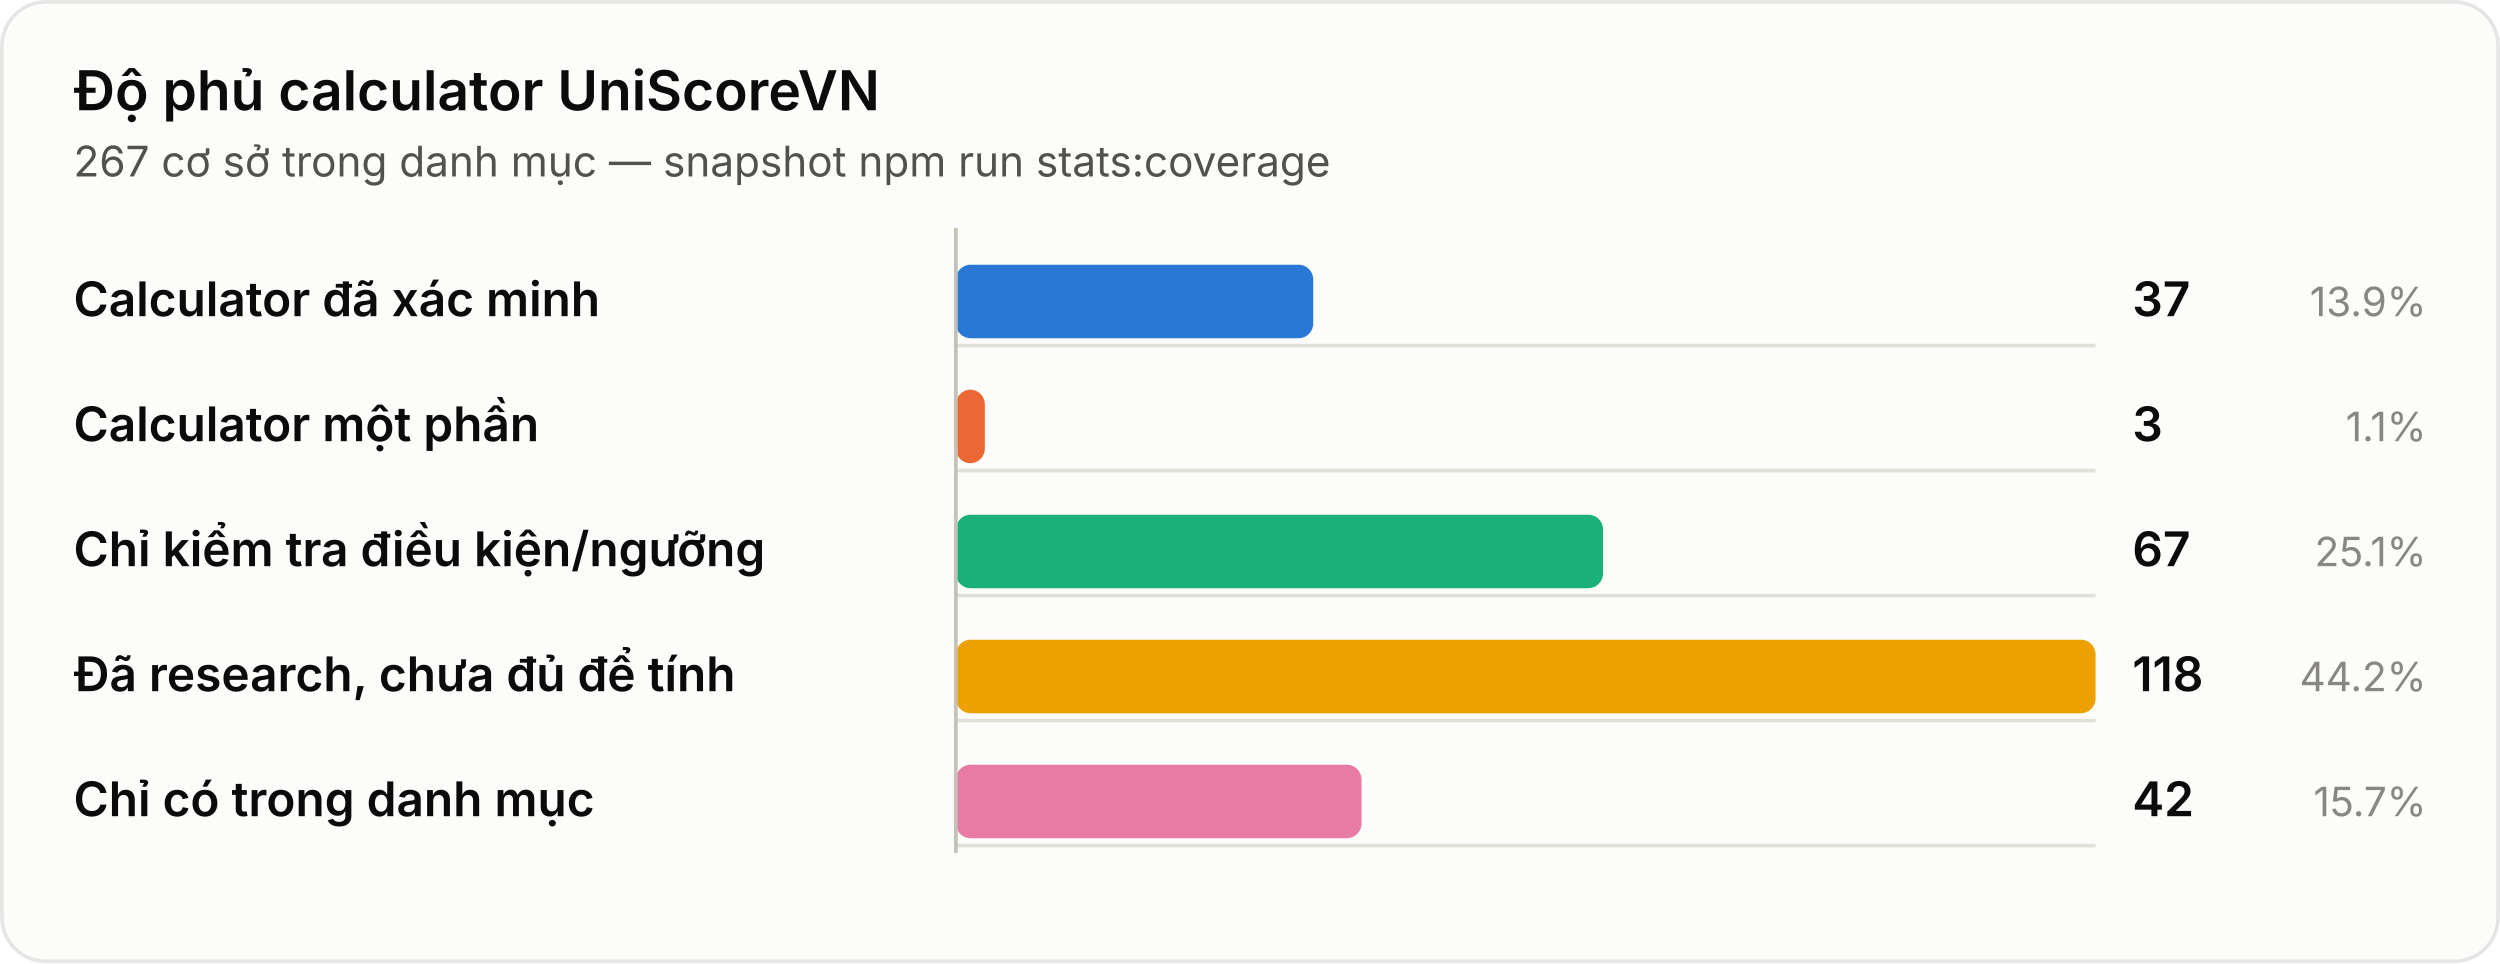
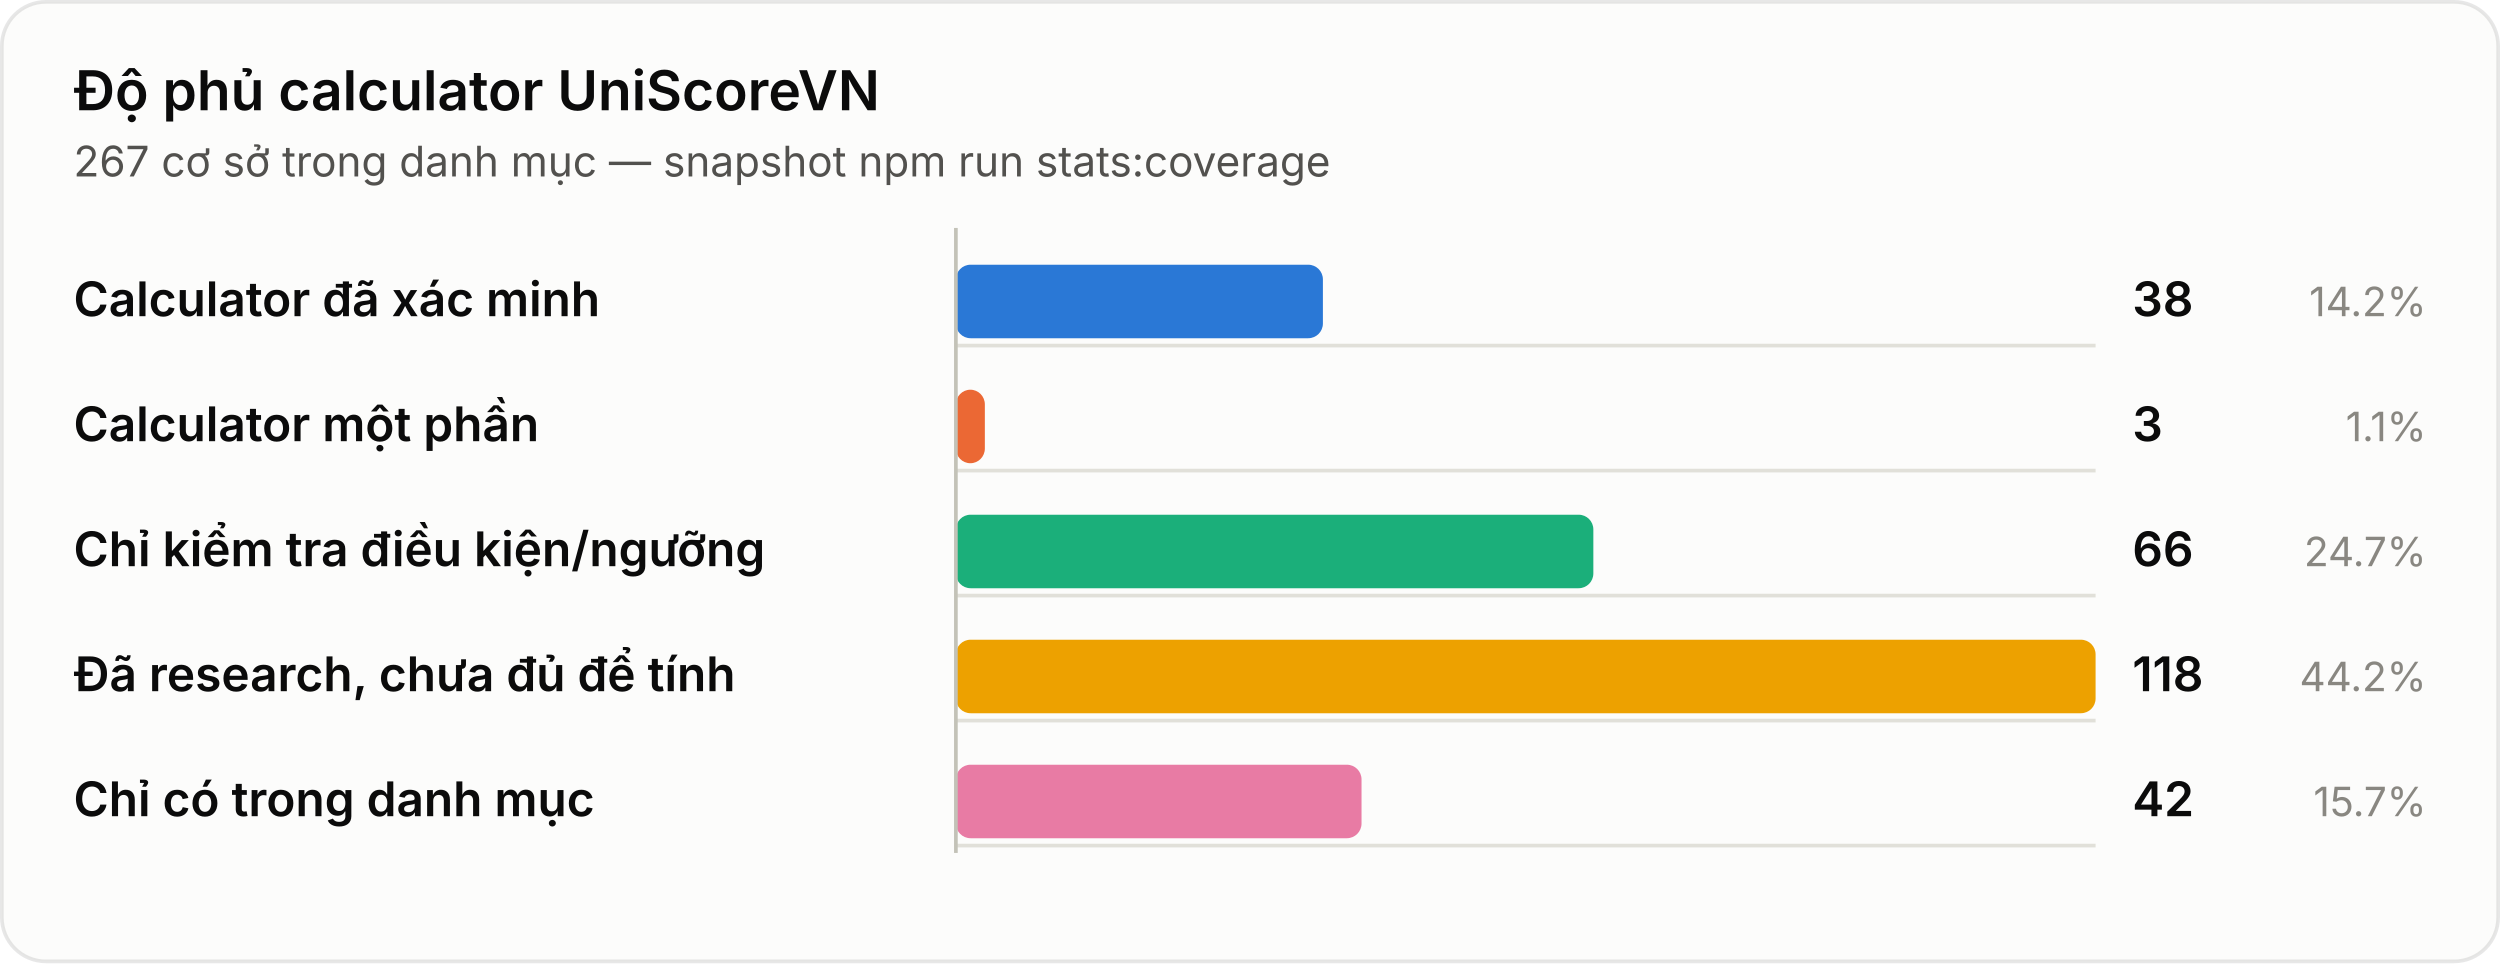
<svg xmlns="http://www.w3.org/2000/svg" width="680" height="262" viewBox="0 0 680 262" font-family="system-ui, -apple-system, Segoe UI, sans-serif">
  <rect x="0.5" y="0.5" width="679" height="261" rx="12" fill="#fcfcfb" stroke="rgba(11,11,11,0.10)" />
  <text x="20" y="30" font-size="15" font-weight="600" fill="#0b0b0b">Độ phủ calculator UniScoreVN</text>
  <text x="20" y="48" font-size="11.5" fill="#52514e">267 cơ sở trong danh mục — snapshot npm run stats:coverage</text>
  <g transform="translate(20, 10)">
    <text x="0" y="76" font-size="13" font-weight="600" fill="#0b0b0b">Calculator đã xác minh</text>
    <line x1="240" y1="84" x2="550" y2="84" stroke="#e1e0d9" stroke-width="1" />
-     <rect x="240" y="62" width="97.203" height="20" rx="4" fill="#2a78d6" />
-     <text x="560" y="76" font-size="13" font-weight="600" fill="#0b0b0b" text-anchor="start">37</text>
-     <text x="640" y="76" font-size="11" fill="#898781" text-anchor="end">13.9%</text>
+     <rect x="240" y="62" width="99.831" height="20" rx="4" fill="#2a78d6" />
+     <text x="560" y="76" font-size="13" font-weight="600" fill="#0b0b0b" text-anchor="start">38</text>
+     <text x="640" y="76" font-size="11" fill="#898781" text-anchor="end">14.2%</text>
    <text x="0" y="110" font-size="13" font-weight="600" fill="#0b0b0b">Calculator một phần</text>
    <line x1="240" y1="118" x2="550" y2="118" stroke="#e1e0d9" stroke-width="1" />
    <rect x="240" y="96" width="7.881" height="20" rx="4" fill="#eb6834" />
    <text x="560" y="110" font-size="13" font-weight="600" fill="#0b0b0b" text-anchor="start">3</text>
    <text x="640" y="110" font-size="11" fill="#898781" text-anchor="end">1.1%</text>
    <text x="0" y="144" font-size="13" font-weight="600" fill="#0b0b0b">Chỉ kiểm tra điều kiện/ngưỡng</text>
    <line x1="240" y1="152" x2="550" y2="152" stroke="#e1e0d9" stroke-width="1" />
-     <rect x="240" y="130" width="176.017" height="20" rx="4" fill="#1baf7a" />
-     <text x="560" y="144" font-size="13" font-weight="600" fill="#0b0b0b" text-anchor="start">67</text>
-     <text x="640" y="144" font-size="11" fill="#898781" text-anchor="end">25.1%</text>
+     <rect x="240" y="130" width="173.39" height="20" rx="4" fill="#1baf7a" />
+     <text x="560" y="144" font-size="13" font-weight="600" fill="#0b0b0b" text-anchor="start">66</text>
+     <text x="640" y="144" font-size="11" fill="#898781" text-anchor="end">24.7%</text>
    <text x="0" y="178" font-size="13" font-weight="600" fill="#0b0b0b">Đã research, chưa đủ để tính</text>
    <line x1="240" y1="186" x2="550" y2="186" stroke="#e1e0d9" stroke-width="1" />
    <rect x="240" y="164" width="310" height="20" rx="4" fill="#eda100" />
    <text x="560" y="178" font-size="13" font-weight="600" fill="#0b0b0b" text-anchor="start">118</text>
    <text x="640" y="178" font-size="11" fill="#898781" text-anchor="end">44.2%</text>
    <text x="0" y="212" font-size="13" font-weight="600" fill="#0b0b0b">Chỉ có trong danh mục</text>
    <line x1="240" y1="220" x2="550" y2="220" stroke="#e1e0d9" stroke-width="1" />
    <rect x="240" y="198" width="110.339" height="20" rx="4" fill="#e87ba4" />
    <text x="560" y="212" font-size="13" font-weight="600" fill="#0b0b0b" text-anchor="start">42</text>
    <text x="640" y="212" font-size="11" fill="#898781" text-anchor="end">15.7%</text>
    <line x1="240" y1="52" x2="240" y2="222" stroke="#c3c2b7" stroke-width="1" />
  </g>
</svg>
